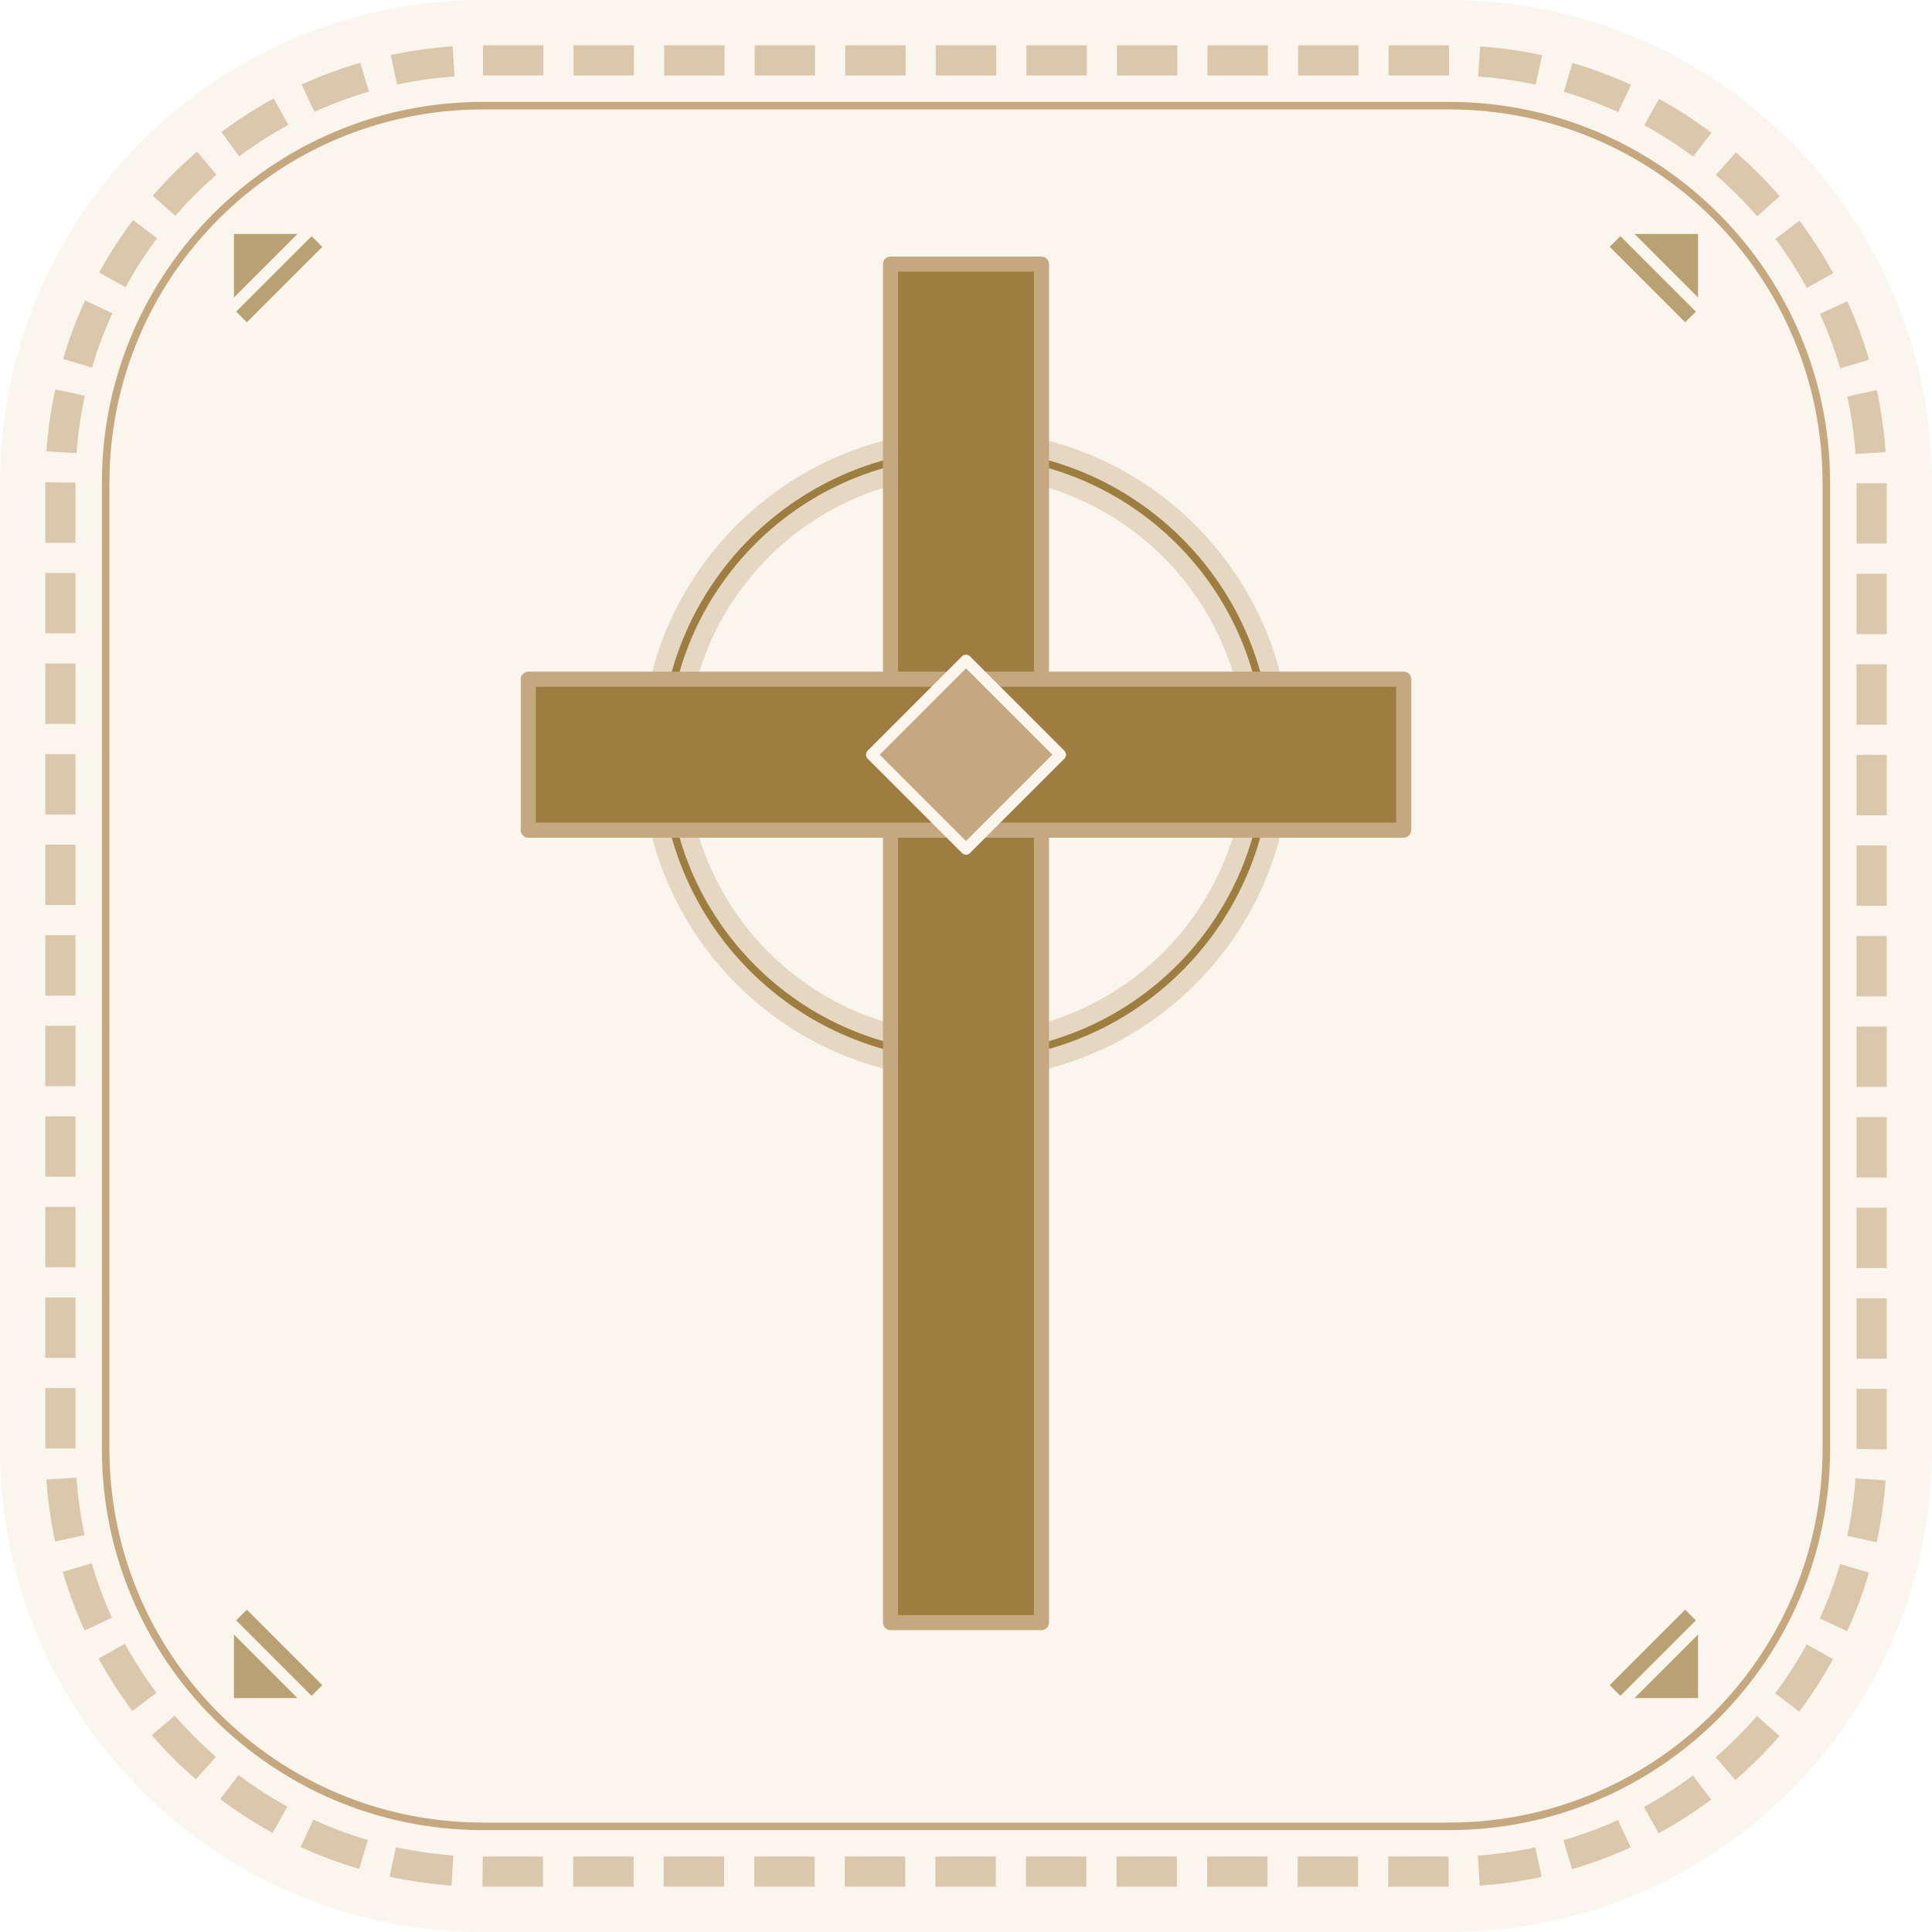
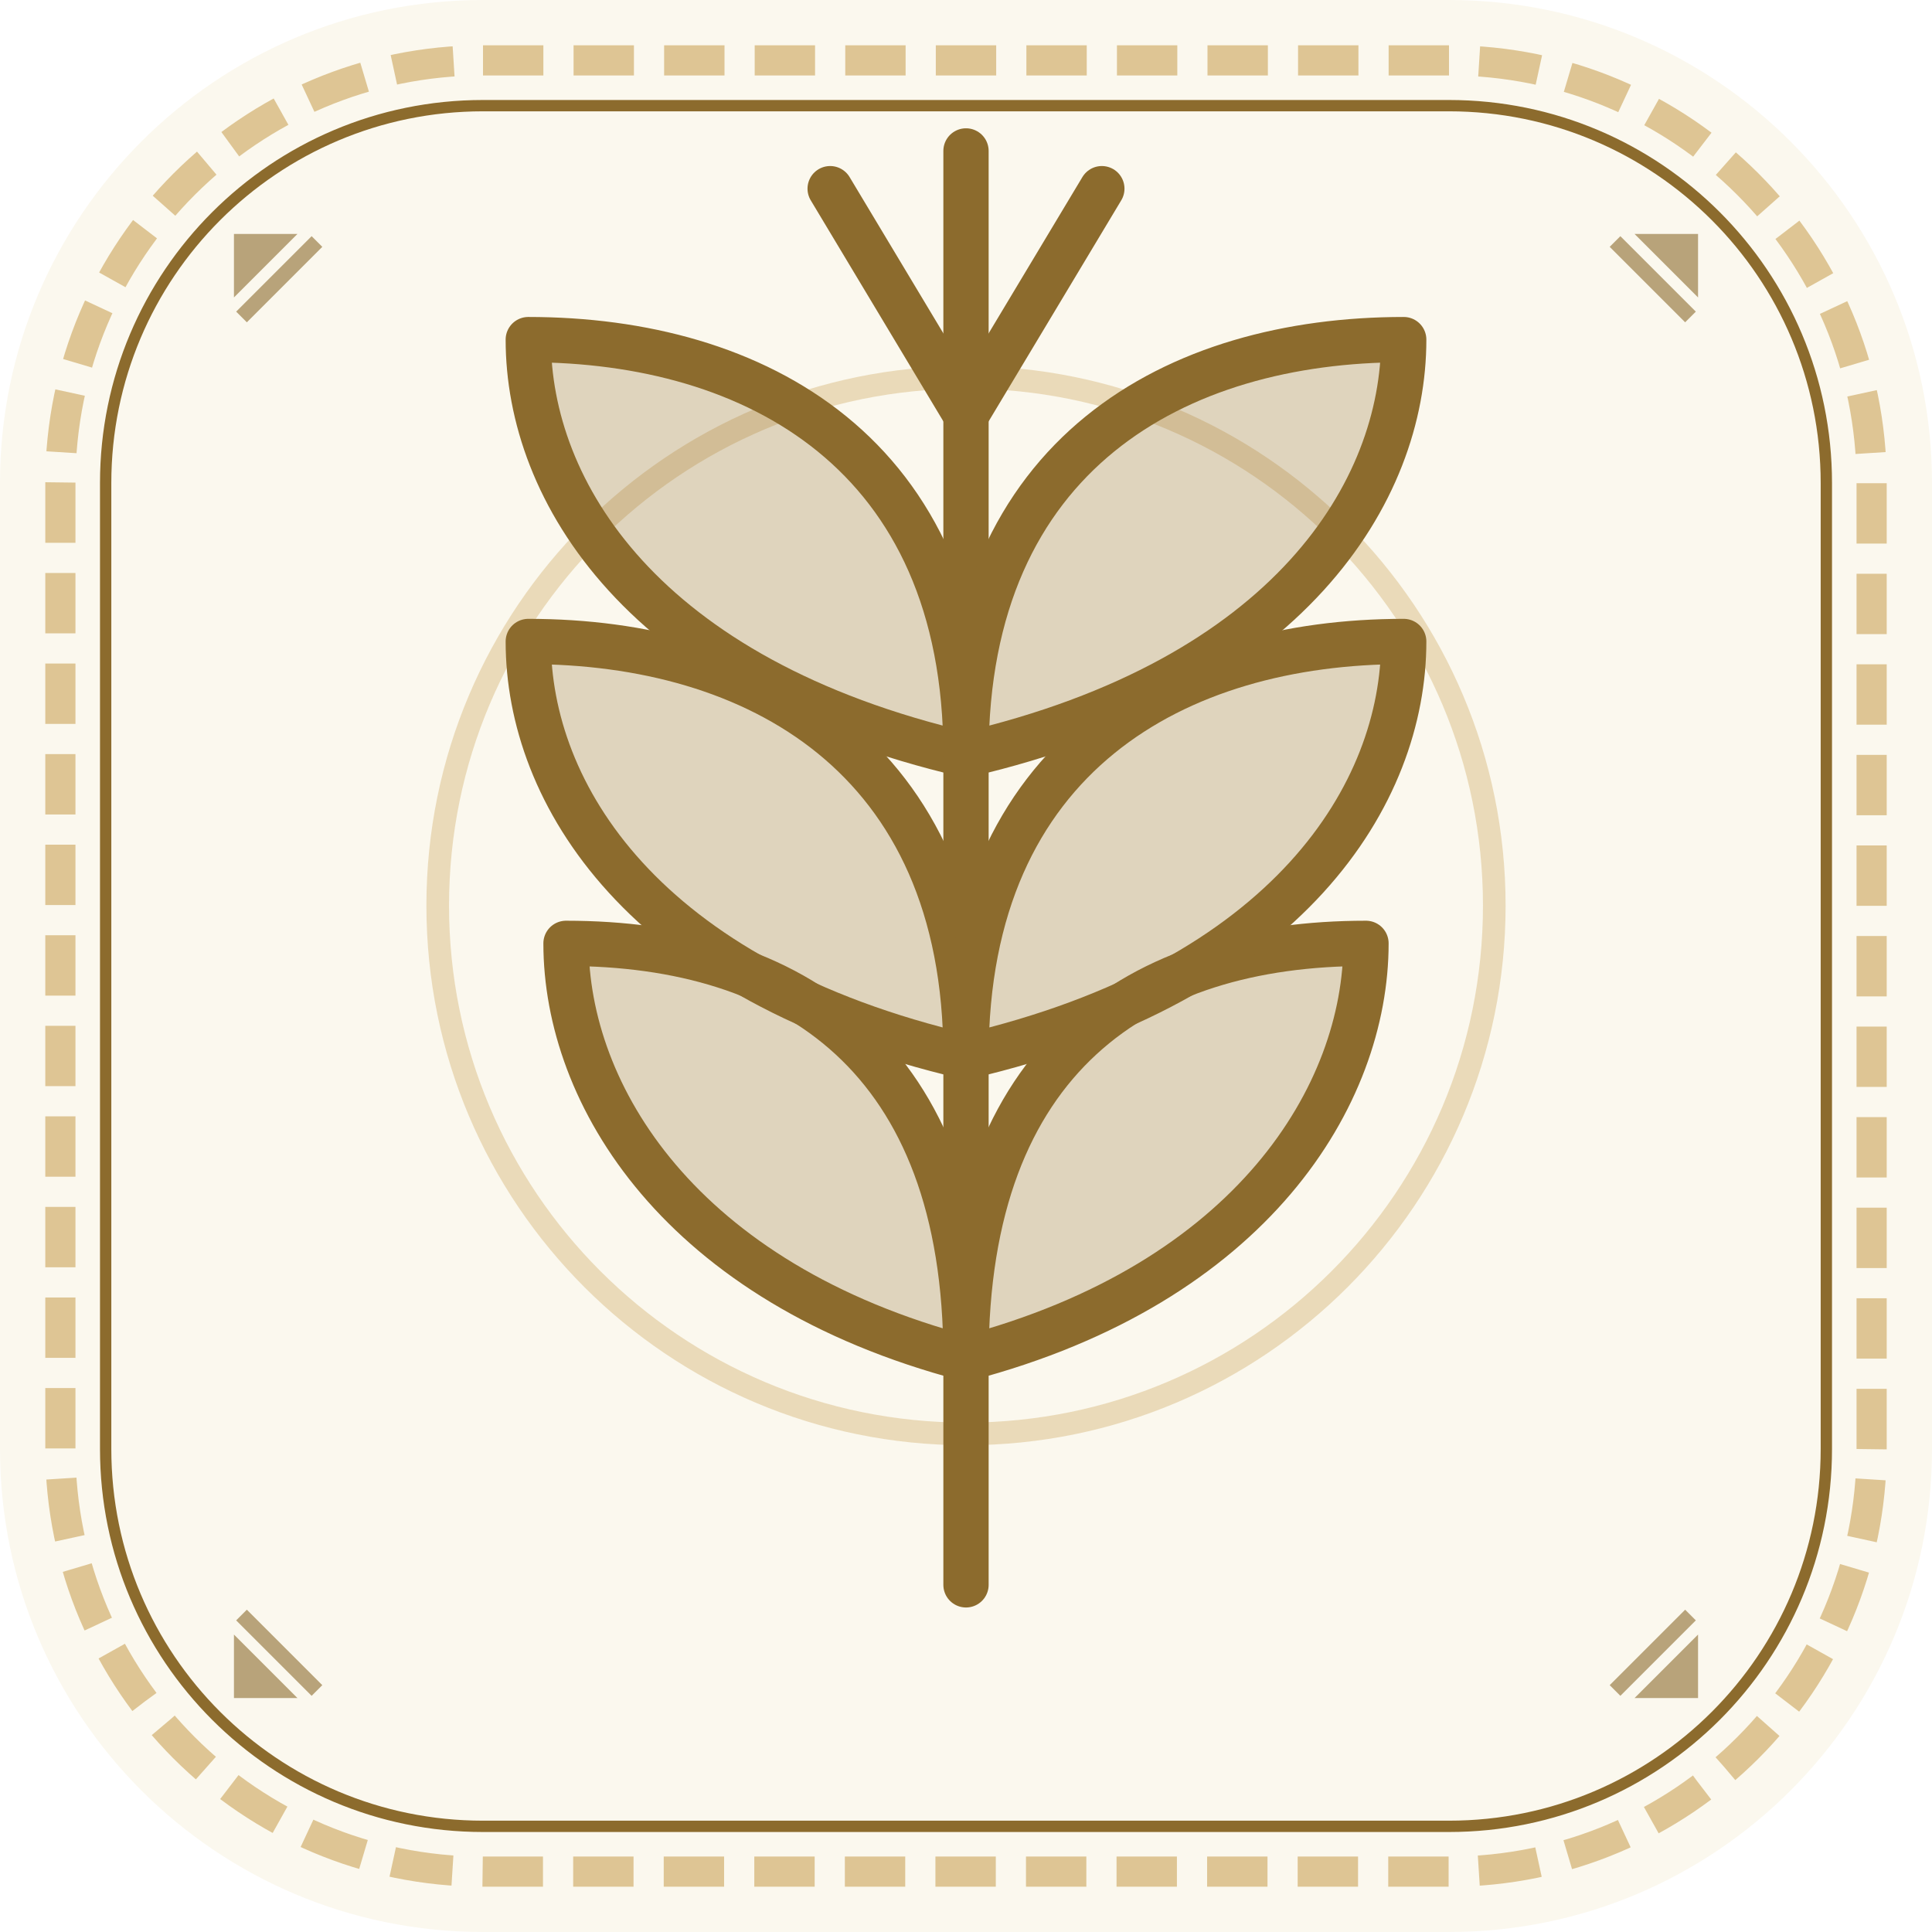
<svg xmlns="http://www.w3.org/2000/svg" viewBox="0 0 512 512" width="100%" height="100%">
-   <rect width="512" height="512" rx="128" fill="#FAF6EE" />
-   <rect x="16" y="16" width="480" height="480" rx="112" fill="none" stroke="#C5A880" stroke-width="8" stroke-dasharray="16, 8" opacity="0.6" />
-   <rect x="28" y="28" width="456" height="456" rx="100" fill="none" stroke="#C5A880" stroke-width="2" />
-   <circle cx="256" cy="200" r="80" fill="none" stroke="#C5A880" stroke-width="12" stroke-opacity="0.4" />
-   <circle cx="256" cy="200" r="80" fill="none" stroke="#9E7E40" stroke-width="2" />
-   <g fill="#9E7E40" stroke="#C5A880" stroke-width="4" stroke-linejoin="round" stroke-linecap="round">
-     <path d="M 236 70 L 276 70 L 276 430 L 236 430 Z" />
-     <path d="M 140 180 L 372 180 L 372 220 L 140 220 Z" />
-     <path d="M 256 175 L 281 200 L 256 225 L 231 200 Z" fill="#C5A880" stroke="#FAF6EE" stroke-width="3" />
+   <rect width="512" height="512" rx="128" fill="#FBF8EE" />
+   <rect x="16" y="16" width="480" height="480" rx="112" fill="none" stroke="#CBA458" stroke-width="8" stroke-dasharray="16, 8" opacity="0.6" />
+   <rect x="28" y="28" width="456" height="456" rx="100" fill="none" stroke="#8C6B2D" stroke-width="3" />
+   <circle cx="256" cy="240" r="140" fill="none" stroke="#CBA458" stroke-width="6" stroke-opacity="0.35" />
+   <g stroke="#8C6B2D" stroke-width="12" stroke-linecap="round" stroke-linejoin="round" fill="none">
+     <path d="M 256 90 L 256 420" />
+     <path d="M 256 360 C 180 340 150 290 150 250 C 210 250 256 280 256 360 Z" fill="#8C6B2D" fill-opacity="0.25" />
+     <path d="M 256 280 C 170 260 140 210 140 170 C 200 170 256 200 256 280 Z" fill="#8C6B2D" fill-opacity="0.25" />
+     <path d="M 256 200 C 170 180 140 130 140 90 C 200 90 256 120 256 200 Z" fill="#8C6B2D" fill-opacity="0.25" />
+     <path d="M 256 360 C 332 340 362 290 362 250 C 302 250 256 280 256 360 Z" fill="#8C6B2D" fill-opacity="0.25" />
+     <path d="M 256 280 C 342 260 372 210 372 170 C 312 170 256 200 256 280 Z" fill="#8C6B2D" fill-opacity="0.25" />
+     <path d="M 256 200 C 342 180 372 130 372 90 C 312 90 256 120 256 200 Z" fill="#8C6B2D" fill-opacity="0.25" />
+     <path d="M 256 110 L 220 50" />
+     <path d="M 256 110 L 256 40" />
+     <path d="M 256 110 L 292 50" />
  </g>
-   <g fill="#9E7E40" opacity="0.7">
-     <path d="M 64 84 L 84 64 M 64 64 L 74 64 L 64 74 Z" stroke="#9E7E40" stroke-width="4" />
-     <path d="M 448 84 L 428 64 M 448 64 L 438 64 L 448 74 Z" stroke="#9E7E40" stroke-width="4" />
-     <path d="M 64 428 L 84 448 M 64 448 L 74 448 L 64 438 Z" stroke="#9E7E40" stroke-width="4" />
-     <path d="M 448 428 L 428 448 M 448 448 L 438 448 L 448 438 Z" stroke="#9E7E40" stroke-width="4" />
+   <g fill="#8C6B2D" opacity="0.6">
+     <path d="M 64 84 L 84 64 M 64 64 L 74 64 L 64 74 Z" stroke="#8C6B2D" stroke-width="4" />
+     <path d="M 448 84 L 428 64 M 448 64 L 438 64 L 448 74 Z" stroke="#8C6B2D" stroke-width="4" />
+     <path d="M 64 428 L 84 448 M 64 448 L 74 448 L 64 438 Z" stroke="#8C6B2D" stroke-width="4" />
+     <path d="M 448 428 L 428 448 M 448 448 L 438 448 L 448 438 Z" stroke="#8C6B2D" stroke-width="4" />
  </g>
</svg>
